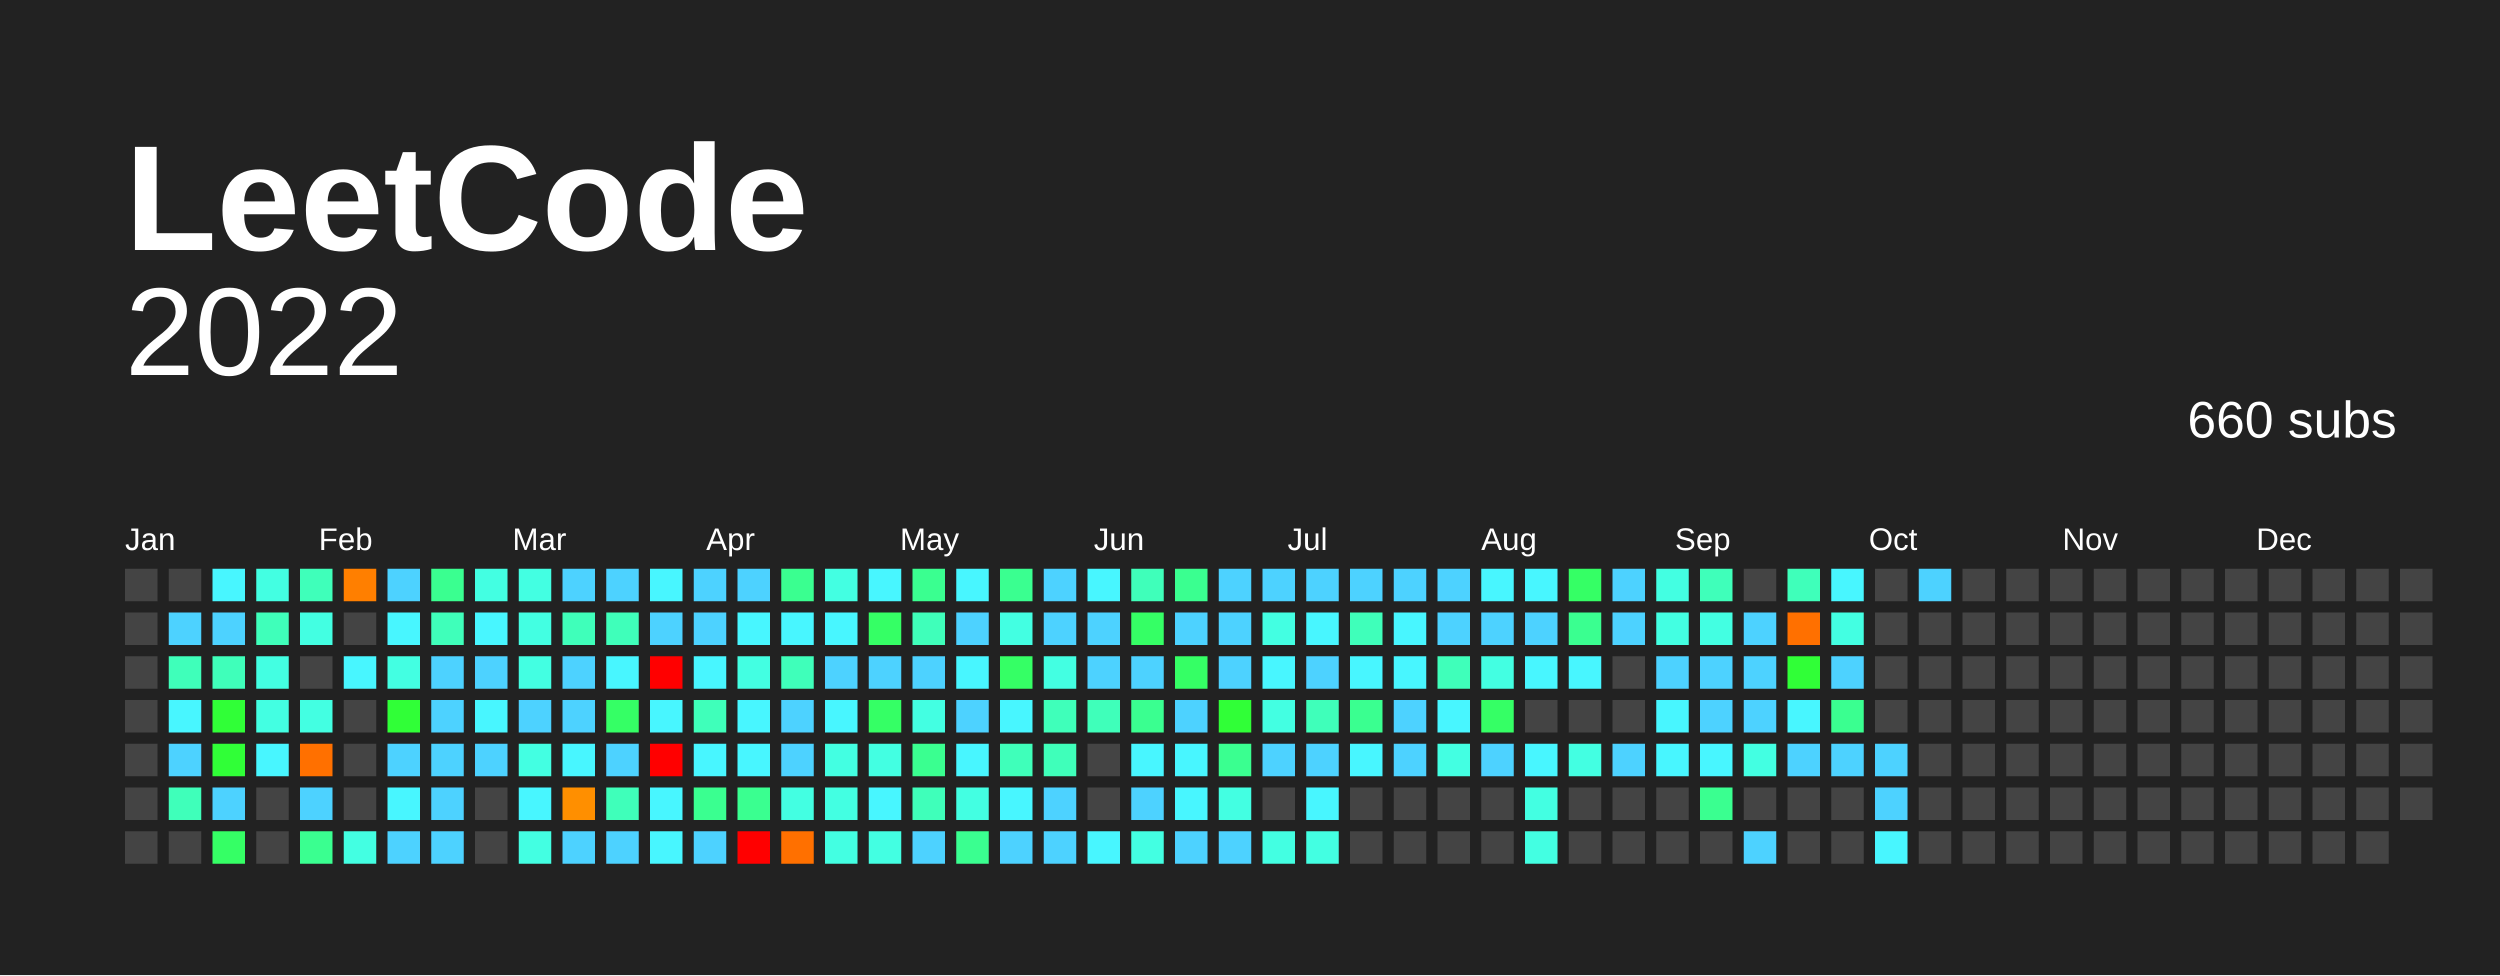
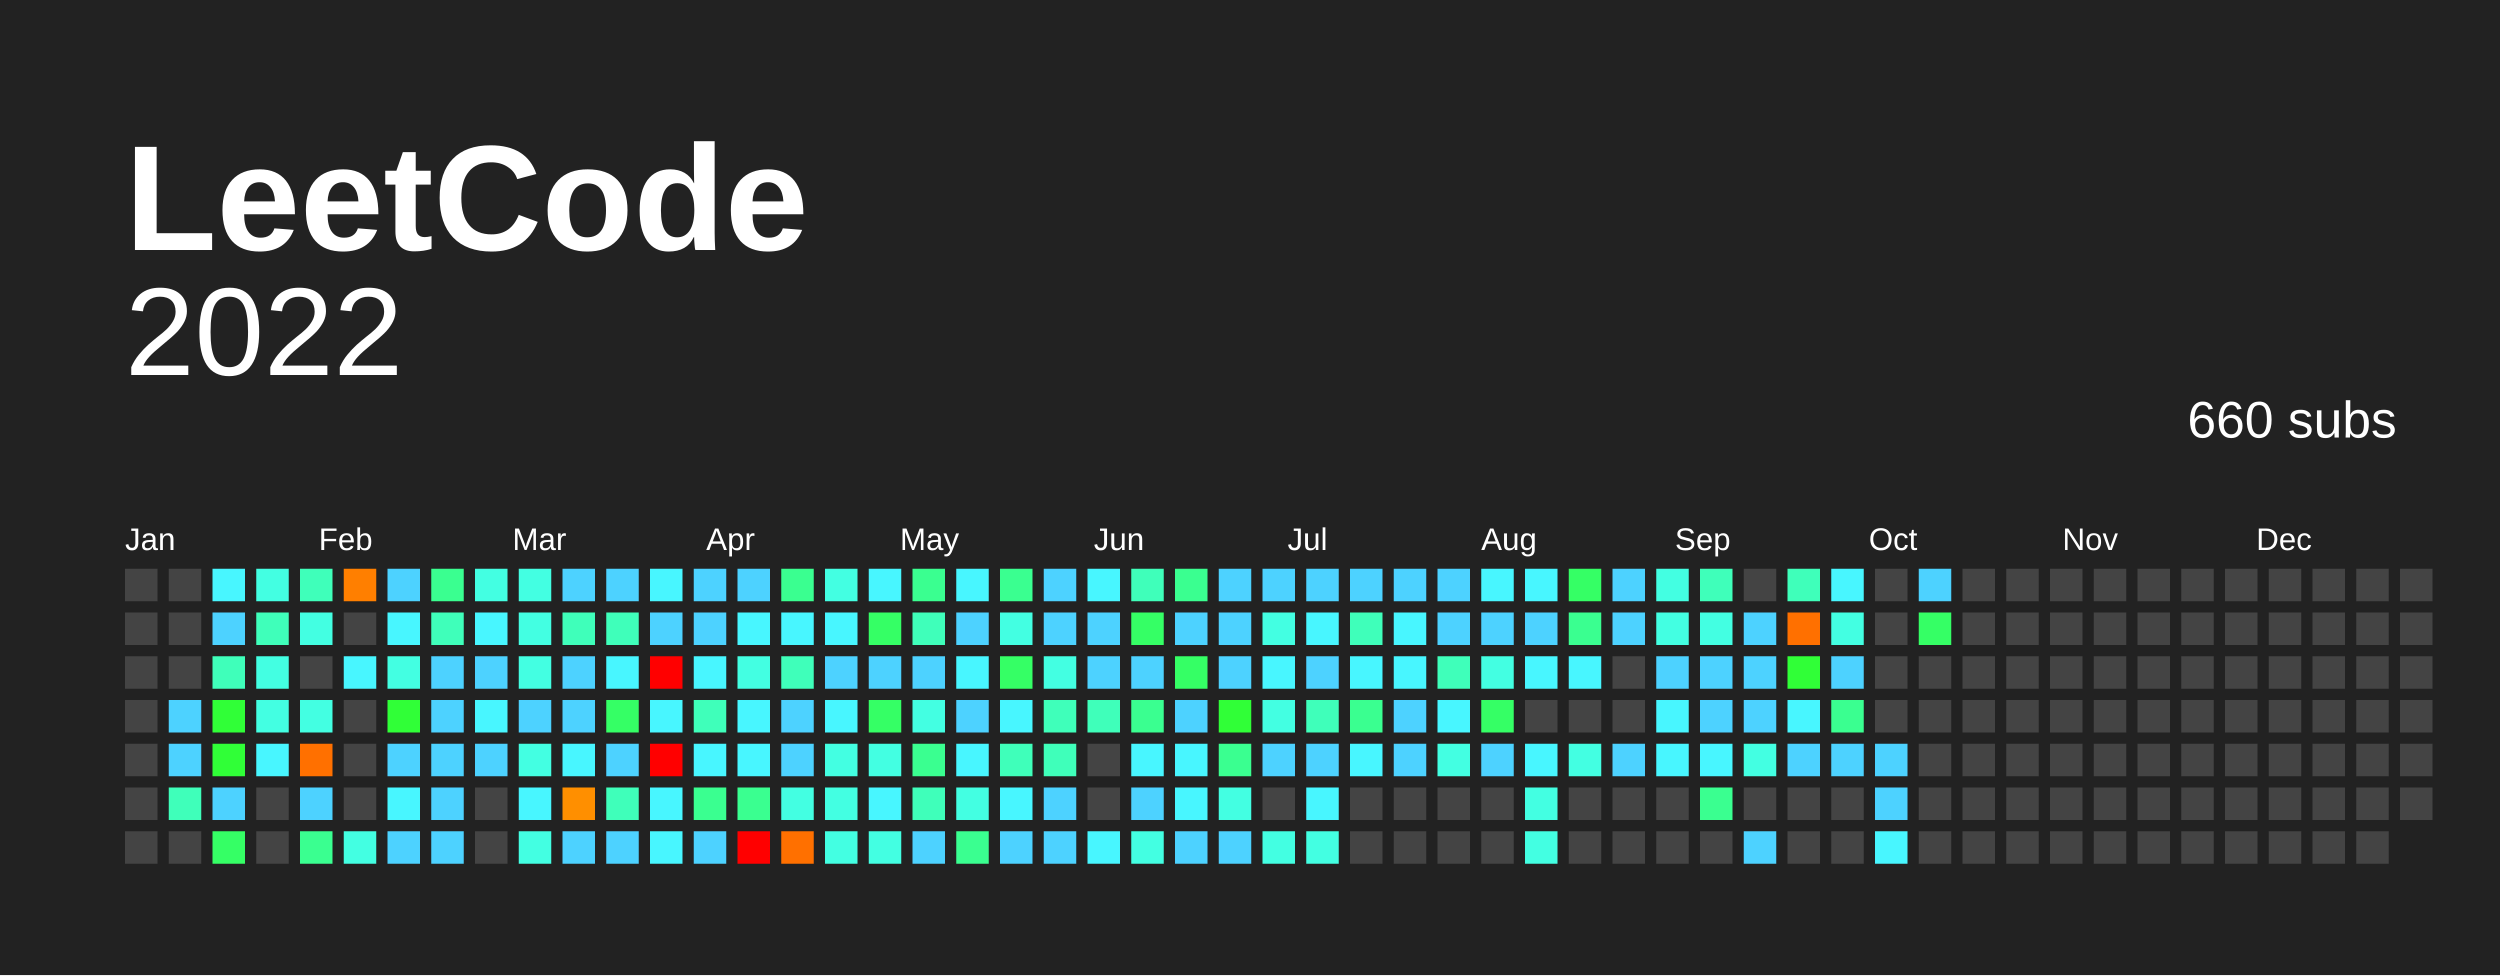
<svg xmlns="http://www.w3.org/2000/svg" baseProfile="full" height="78mm" version="1.1" viewBox="0,0,200,78" width="200mm">
  <defs />
  <rect fill="#222222" height="78" width="200" x="0" y="0" />
  <text fill="#FFFFFF" style="font-size:12px; font-family:Arial; font-weight:bold;" x="10" y="20"> LeetCode</text>
  <text alignment-baseline="hanging" fill="#FFFFFF" style="font-size:10.0px; font-family:Arial;" x="10" y="30">2022</text>
  <text alignment-baseline="hanging" fill="#FFFFFF" style="font-size:4.125px; font-family:Arial;" x="175" y="35">660 subs</text>
  <text fill="#FFFFFF" style="font-size:2.5px; font-family:Arial" x="10.0" y="44">Jan</text>
  <text fill="#FFFFFF" style="font-size:2.5px; font-family:Arial" x="25.5" y="44">Feb</text>
  <text fill="#FFFFFF" style="font-size:2.5px; font-family:Arial" x="41.0" y="44">Mar</text>
  <text fill="#FFFFFF" style="font-size:2.5px; font-family:Arial" x="56.5" y="44">Apr</text>
  <text fill="#FFFFFF" style="font-size:2.5px; font-family:Arial" x="72.0" y="44">May</text>
  <text fill="#FFFFFF" style="font-size:2.5px; font-family:Arial" x="87.5" y="44">Jun</text>
  <text fill="#FFFFFF" style="font-size:2.5px; font-family:Arial" x="103.0" y="44">Jul</text>
  <text fill="#FFFFFF" style="font-size:2.5px; font-family:Arial" x="118.5" y="44">Aug</text>
  <text fill="#FFFFFF" style="font-size:2.5px; font-family:Arial" x="134.0" y="44">Sep</text>
  <text fill="#FFFFFF" style="font-size:2.5px; font-family:Arial" x="149.5" y="44">Oct</text>
  <text fill="#FFFFFF" style="font-size:2.5px; font-family:Arial" x="165.0" y="44">Nov</text>
  <text fill="#FFFFFF" style="font-size:2.5px; font-family:Arial" x="180.5" y="44">Dec</text>
  <rect fill="#444444" height="2.6" width="2.6" x="10.0" y="45.5" />
  <rect fill="#444444" height="2.6" width="2.6" x="10.0" y="49.0" />
  <rect fill="#444444" height="2.6" width="2.6" x="10.0" y="52.5" />
  <rect fill="#444444" height="2.6" width="2.6" x="10.0" y="56.0" />
  <rect fill="#444444" height="2.6" width="2.6" x="10.0" y="59.5" />
  <rect fill="#444444" height="2.6" width="2.6" x="10.0" y="63.0" />
  <rect fill="#444444" height="2.6" width="2.6" x="10.0" y="66.5" />
  <rect fill="#444444" height="2.6" width="2.6" x="13.5" y="45.5" />
-   <rect fill="#4dd2ff" height="2.6" width="2.6" x="13.5" y="49.0" />
-   <rect fill="#3fffba" height="2.6" width="2.6" x="13.5" y="52.5" />
-   <rect fill="#48f6ff" height="2.6" width="2.6" x="13.5" y="56.0" />
+   <rect fill="#444444" height="2.6" width="2.6" x="13.5" y="49.0" />
+   <rect fill="#444444" height="2.6" width="2.6" x="13.5" y="52.5" />
+   <rect fill="#4dd2ff" height="2.6" width="2.6" x="13.5" y="56.0" />
  <rect fill="#4dd2ff" height="2.6" width="2.6" x="13.5" y="59.5" />
  <rect fill="#3fffba" height="2.6" width="2.6" x="13.5" y="63.0" />
  <rect fill="#444444" height="2.6" width="2.6" x="13.5" y="66.5" />
  <rect fill="#48f6ff" height="2.6" width="2.6" x="17.0" y="45.5" />
  <rect fill="#4dd2ff" height="2.6" width="2.6" x="17.0" y="49.0" />
  <rect fill="#3fffba" height="2.6" width="2.6" x="17.0" y="52.5" />
  <rect fill="#30ff37" height="2.6" width="2.6" x="17.0" y="56.0" />
  <rect fill="#30ff37" height="2.6" width="2.6" x="17.0" y="59.5" />
  <rect fill="#4dd2ff" height="2.6" width="2.6" x="17.0" y="63.0" />
  <rect fill="#35ff65" height="2.6" width="2.6" x="17.0" y="66.5" />
  <rect fill="#43ffe2" height="2.6" width="2.6" x="20.5" y="45.5" />
  <rect fill="#3fffba" height="2.6" width="2.6" x="20.5" y="49.0" />
  <rect fill="#43ffe2" height="2.6" width="2.6" x="20.5" y="52.5" />
  <rect fill="#43ffe2" height="2.6" width="2.6" x="20.5" y="56.0" />
  <rect fill="#48f6ff" height="2.6" width="2.6" x="20.5" y="59.5" />
  <rect fill="#444444" height="2.6" width="2.6" x="20.5" y="63.0" />
  <rect fill="#444444" height="2.6" width="2.6" x="20.5" y="66.5" />
  <rect fill="#3fffba" height="2.6" width="2.6" x="24.0" y="45.5" />
  <rect fill="#43ffe2" height="2.6" width="2.6" x="24.0" y="49.0" />
  <rect fill="#444444" height="2.6" width="2.6" x="24.0" y="52.5" />
  <rect fill="#43ffe2" height="2.6" width="2.6" x="24.0" y="56.0" />
  <rect fill="#ff7000" height="2.6" width="2.6" x="24.0" y="59.5" />
  <rect fill="#4dd2ff" height="2.6" width="2.6" x="24.0" y="63.0" />
  <rect fill="#3aff90" height="2.6" width="2.6" x="24.0" y="66.5" />
  <rect fill="#ff7f00" height="2.6" width="2.6" x="27.5" y="45.5" />
  <rect fill="#444444" height="2.6" width="2.6" x="27.5" y="49.0" />
  <rect fill="#48f6ff" height="2.6" width="2.6" x="27.5" y="52.5" />
  <rect fill="#444444" height="2.6" width="2.6" x="27.5" y="56.0" />
  <rect fill="#444444" height="2.6" width="2.6" x="27.5" y="59.5" />
  <rect fill="#444444" height="2.6" width="2.6" x="27.5" y="63.0" />
  <rect fill="#43ffe2" height="2.6" width="2.6" x="27.5" y="66.5" />
  <rect fill="#4dd2ff" height="2.6" width="2.6" x="31.0" y="45.5" />
  <rect fill="#48f6ff" height="2.6" width="2.6" x="31.0" y="49.0" />
  <rect fill="#43ffe2" height="2.6" width="2.6" x="31.0" y="52.5" />
  <rect fill="#30ff37" height="2.6" width="2.6" x="31.0" y="56.0" />
  <rect fill="#4dd2ff" height="2.6" width="2.6" x="31.0" y="59.5" />
  <rect fill="#48f6ff" height="2.6" width="2.6" x="31.0" y="63.0" />
  <rect fill="#4dd2ff" height="2.6" width="2.6" x="31.0" y="66.5" />
  <rect fill="#3aff90" height="2.6" width="2.6" x="34.5" y="45.5" />
  <rect fill="#3fffba" height="2.6" width="2.6" x="34.5" y="49.0" />
  <rect fill="#4dd2ff" height="2.6" width="2.6" x="34.5" y="52.5" />
  <rect fill="#4dd2ff" height="2.6" width="2.6" x="34.5" y="56.0" />
  <rect fill="#4dd2ff" height="2.6" width="2.6" x="34.5" y="59.5" />
  <rect fill="#4dd2ff" height="2.6" width="2.6" x="34.5" y="63.0" />
  <rect fill="#4dd2ff" height="2.6" width="2.6" x="34.5" y="66.5" />
  <rect fill="#43ffe2" height="2.6" width="2.6" x="38.0" y="45.5" />
  <rect fill="#48f6ff" height="2.6" width="2.6" x="38.0" y="49.0" />
  <rect fill="#4dd2ff" height="2.6" width="2.6" x="38.0" y="52.5" />
  <rect fill="#48f6ff" height="2.6" width="2.6" x="38.0" y="56.0" />
  <rect fill="#4dd2ff" height="2.6" width="2.6" x="38.0" y="59.5" />
  <rect fill="#444444" height="2.6" width="2.6" x="38.0" y="63.0" />
  <rect fill="#444444" height="2.6" width="2.6" x="38.0" y="66.5" />
  <rect fill="#43ffe2" height="2.6" width="2.6" x="41.5" y="45.5" />
  <rect fill="#43ffe2" height="2.6" width="2.6" x="41.5" y="49.0" />
  <rect fill="#43ffe2" height="2.6" width="2.6" x="41.5" y="52.5" />
  <rect fill="#4dd2ff" height="2.6" width="2.6" x="41.5" y="56.0" />
  <rect fill="#43ffe2" height="2.6" width="2.6" x="41.5" y="59.5" />
  <rect fill="#48f6ff" height="2.6" width="2.6" x="41.5" y="63.0" />
  <rect fill="#43ffe2" height="2.6" width="2.6" x="41.5" y="66.5" />
  <rect fill="#4dd2ff" height="2.6" width="2.6" x="45.0" y="45.5" />
  <rect fill="#3fffba" height="2.6" width="2.6" x="45.0" y="49.0" />
  <rect fill="#4dd2ff" height="2.6" width="2.6" x="45.0" y="52.5" />
  <rect fill="#4dd2ff" height="2.6" width="2.6" x="45.0" y="56.0" />
  <rect fill="#48f6ff" height="2.6" width="2.6" x="45.0" y="59.5" />
  <rect fill="#ff8f00" height="2.6" width="2.6" x="45.0" y="63.0" />
  <rect fill="#4dd2ff" height="2.6" width="2.6" x="45.0" y="66.5" />
  <rect fill="#4dd2ff" height="2.6" width="2.6" x="48.5" y="45.5" />
  <rect fill="#3fffba" height="2.6" width="2.6" x="48.5" y="49.0" />
  <rect fill="#48f6ff" height="2.6" width="2.6" x="48.5" y="52.5" />
  <rect fill="#35ff65" height="2.6" width="2.6" x="48.5" y="56.0" />
  <rect fill="#4dd2ff" height="2.6" width="2.6" x="48.5" y="59.5" />
  <rect fill="#3fffba" height="2.6" width="2.6" x="48.5" y="63.0" />
  <rect fill="#4dd2ff" height="2.6" width="2.6" x="48.5" y="66.5" />
  <rect fill="#48f6ff" height="2.6" width="2.6" x="52.0" y="45.5" />
  <rect fill="#4dd2ff" height="2.6" width="2.6" x="52.0" y="49.0" />
  <rect fill="red" height="2.6" width="2.6" x="52.0" y="52.5" />
  <rect fill="#48f6ff" height="2.6" width="2.6" x="52.0" y="56.0" />
  <rect fill="red" height="2.6" width="2.6" x="52.0" y="59.5" />
  <rect fill="#48f6ff" height="2.6" width="2.6" x="52.0" y="63.0" />
  <rect fill="#48f6ff" height="2.6" width="2.6" x="52.0" y="66.5" />
  <rect fill="#4dd2ff" height="2.6" width="2.6" x="55.5" y="45.5" />
  <rect fill="#4dd2ff" height="2.6" width="2.6" x="55.5" y="49.0" />
  <rect fill="#48f6ff" height="2.6" width="2.6" x="55.5" y="52.5" />
  <rect fill="#3fffba" height="2.6" width="2.6" x="55.5" y="56.0" />
  <rect fill="#48f6ff" height="2.6" width="2.6" x="55.5" y="59.5" />
  <rect fill="#3aff90" height="2.6" width="2.6" x="55.5" y="63.0" />
  <rect fill="#4dd2ff" height="2.6" width="2.6" x="55.5" y="66.5" />
  <rect fill="#4dd2ff" height="2.6" width="2.6" x="59.0" y="45.5" />
  <rect fill="#48f6ff" height="2.6" width="2.6" x="59.0" y="49.0" />
  <rect fill="#43ffe2" height="2.6" width="2.6" x="59.0" y="52.5" />
  <rect fill="#48f6ff" height="2.6" width="2.6" x="59.0" y="56.0" />
  <rect fill="#48f6ff" height="2.6" width="2.6" x="59.0" y="59.5" />
  <rect fill="#3aff90" height="2.6" width="2.6" x="59.0" y="63.0" />
  <rect fill="red" height="2.6" width="2.6" x="59.0" y="66.5" />
  <rect fill="#3aff90" height="2.6" width="2.6" x="62.5" y="45.5" />
  <rect fill="#48f6ff" height="2.6" width="2.6" x="62.5" y="49.0" />
  <rect fill="#3fffba" height="2.6" width="2.6" x="62.5" y="52.5" />
  <rect fill="#4dd2ff" height="2.6" width="2.6" x="62.5" y="56.0" />
  <rect fill="#4dd2ff" height="2.6" width="2.6" x="62.5" y="59.5" />
  <rect fill="#43ffe2" height="2.6" width="2.6" x="62.5" y="63.0" />
  <rect fill="#ff7000" height="2.6" width="2.6" x="62.5" y="66.5" />
  <rect fill="#43ffe2" height="2.6" width="2.6" x="66.0" y="45.5" />
  <rect fill="#48f6ff" height="2.6" width="2.6" x="66.0" y="49.0" />
  <rect fill="#4dd2ff" height="2.6" width="2.6" x="66.0" y="52.5" />
  <rect fill="#48f6ff" height="2.6" width="2.6" x="66.0" y="56.0" />
  <rect fill="#43ffe2" height="2.6" width="2.6" x="66.0" y="59.5" />
  <rect fill="#43ffe2" height="2.6" width="2.6" x="66.0" y="63.0" />
  <rect fill="#43ffe2" height="2.6" width="2.6" x="66.0" y="66.5" />
  <rect fill="#48f6ff" height="2.6" width="2.6" x="69.5" y="45.5" />
  <rect fill="#35ff65" height="2.6" width="2.6" x="69.5" y="49.0" />
  <rect fill="#4dd2ff" height="2.6" width="2.6" x="69.5" y="52.5" />
  <rect fill="#35ff65" height="2.6" width="2.6" x="69.5" y="56.0" />
  <rect fill="#43ffe2" height="2.6" width="2.6" x="69.5" y="59.5" />
  <rect fill="#48f6ff" height="2.6" width="2.6" x="69.5" y="63.0" />
  <rect fill="#43ffe2" height="2.6" width="2.6" x="69.5" y="66.5" />
  <rect fill="#3aff90" height="2.6" width="2.6" x="73.0" y="45.5" />
  <rect fill="#3fffba" height="2.6" width="2.6" x="73.0" y="49.0" />
  <rect fill="#4dd2ff" height="2.6" width="2.6" x="73.0" y="52.5" />
  <rect fill="#43ffe2" height="2.6" width="2.6" x="73.0" y="56.0" />
  <rect fill="#3aff90" height="2.6" width="2.6" x="73.0" y="59.5" />
  <rect fill="#3fffba" height="2.6" width="2.6" x="73.0" y="63.0" />
  <rect fill="#4dd2ff" height="2.6" width="2.6" x="73.0" y="66.5" />
  <rect fill="#48f6ff" height="2.6" width="2.6" x="76.5" y="45.5" />
  <rect fill="#4dd2ff" height="2.6" width="2.6" x="76.5" y="49.0" />
  <rect fill="#48f6ff" height="2.6" width="2.6" x="76.5" y="52.5" />
  <rect fill="#4dd2ff" height="2.6" width="2.6" x="76.5" y="56.0" />
  <rect fill="#48f6ff" height="2.6" width="2.6" x="76.5" y="59.5" />
  <rect fill="#43ffe2" height="2.6" width="2.6" x="76.5" y="63.0" />
  <rect fill="#3aff90" height="2.6" width="2.6" x="76.5" y="66.5" />
  <rect fill="#3aff90" height="2.6" width="2.6" x="80.0" y="45.5" />
  <rect fill="#43ffe2" height="2.6" width="2.6" x="80.0" y="49.0" />
  <rect fill="#35ff65" height="2.6" width="2.6" x="80.0" y="52.5" />
  <rect fill="#48f6ff" height="2.6" width="2.6" x="80.0" y="56.0" />
  <rect fill="#3fffba" height="2.6" width="2.6" x="80.0" y="59.5" />
  <rect fill="#48f6ff" height="2.6" width="2.6" x="80.0" y="63.0" />
  <rect fill="#4dd2ff" height="2.6" width="2.6" x="80.0" y="66.5" />
  <rect fill="#4dd2ff" height="2.6" width="2.6" x="83.5" y="45.5" />
  <rect fill="#4dd2ff" height="2.6" width="2.6" x="83.5" y="49.0" />
  <rect fill="#43ffe2" height="2.6" width="2.6" x="83.5" y="52.5" />
  <rect fill="#3fffba" height="2.6" width="2.6" x="83.5" y="56.0" />
  <rect fill="#3fffba" height="2.6" width="2.6" x="83.5" y="59.5" />
  <rect fill="#4dd2ff" height="2.6" width="2.6" x="83.5" y="63.0" />
  <rect fill="#4dd2ff" height="2.6" width="2.6" x="83.5" y="66.5" />
  <rect fill="#48f6ff" height="2.6" width="2.6" x="87.0" y="45.5" />
  <rect fill="#4dd2ff" height="2.6" width="2.6" x="87.0" y="49.0" />
  <rect fill="#4dd2ff" height="2.6" width="2.6" x="87.0" y="52.5" />
  <rect fill="#3fffba" height="2.6" width="2.6" x="87.0" y="56.0" />
  <rect fill="#444444" height="2.6" width="2.6" x="87.0" y="59.5" />
  <rect fill="#444444" height="2.6" width="2.6" x="87.0" y="63.0" />
  <rect fill="#48f6ff" height="2.6" width="2.6" x="87.0" y="66.5" />
  <rect fill="#3fffba" height="2.6" width="2.6" x="90.5" y="45.5" />
  <rect fill="#35ff65" height="2.6" width="2.6" x="90.5" y="49.0" />
  <rect fill="#4dd2ff" height="2.6" width="2.6" x="90.5" y="52.5" />
  <rect fill="#3aff90" height="2.6" width="2.6" x="90.5" y="56.0" />
  <rect fill="#48f6ff" height="2.6" width="2.6" x="90.5" y="59.5" />
  <rect fill="#4dd2ff" height="2.6" width="2.6" x="90.5" y="63.0" />
  <rect fill="#43ffe2" height="2.6" width="2.6" x="90.5" y="66.5" />
  <rect fill="#3aff90" height="2.6" width="2.6" x="94.0" y="45.5" />
  <rect fill="#4dd2ff" height="2.6" width="2.6" x="94.0" y="49.0" />
  <rect fill="#35ff65" height="2.6" width="2.6" x="94.0" y="52.5" />
  <rect fill="#4dd2ff" height="2.6" width="2.6" x="94.0" y="56.0" />
  <rect fill="#48f6ff" height="2.6" width="2.6" x="94.0" y="59.5" />
  <rect fill="#48f6ff" height="2.6" width="2.6" x="94.0" y="63.0" />
  <rect fill="#4dd2ff" height="2.6" width="2.6" x="94.0" y="66.5" />
  <rect fill="#4dd2ff" height="2.6" width="2.6" x="97.5" y="45.5" />
  <rect fill="#4dd2ff" height="2.6" width="2.6" x="97.5" y="49.0" />
  <rect fill="#4dd2ff" height="2.6" width="2.6" x="97.5" y="52.5" />
  <rect fill="#30ff37" height="2.6" width="2.6" x="97.5" y="56.0" />
  <rect fill="#3aff90" height="2.6" width="2.6" x="97.5" y="59.5" />
  <rect fill="#43ffe2" height="2.6" width="2.6" x="97.5" y="63.0" />
  <rect fill="#4dd2ff" height="2.6" width="2.6" x="97.5" y="66.5" />
  <rect fill="#4dd2ff" height="2.6" width="2.6" x="101.0" y="45.5" />
  <rect fill="#43ffe2" height="2.6" width="2.6" x="101.0" y="49.0" />
  <rect fill="#48f6ff" height="2.6" width="2.6" x="101.0" y="52.5" />
  <rect fill="#43ffe2" height="2.6" width="2.6" x="101.0" y="56.0" />
  <rect fill="#4dd2ff" height="2.6" width="2.6" x="101.0" y="59.5" />
  <rect fill="#444444" height="2.6" width="2.6" x="101.0" y="63.0" />
  <rect fill="#43ffe2" height="2.6" width="2.6" x="101.0" y="66.5" />
  <rect fill="#4dd2ff" height="2.6" width="2.6" x="104.5" y="45.5" />
  <rect fill="#48f6ff" height="2.6" width="2.6" x="104.5" y="49.0" />
  <rect fill="#4dd2ff" height="2.6" width="2.6" x="104.5" y="52.5" />
  <rect fill="#3fffba" height="2.6" width="2.6" x="104.5" y="56.0" />
  <rect fill="#4dd2ff" height="2.6" width="2.6" x="104.5" y="59.5" />
  <rect fill="#48f6ff" height="2.6" width="2.6" x="104.5" y="63.0" />
  <rect fill="#43ffe2" height="2.6" width="2.6" x="104.5" y="66.5" />
  <rect fill="#4dd2ff" height="2.6" width="2.6" x="108.0" y="45.5" />
  <rect fill="#3fffba" height="2.6" width="2.6" x="108.0" y="49.0" />
  <rect fill="#48f6ff" height="2.6" width="2.6" x="108.0" y="52.5" />
  <rect fill="#3aff90" height="2.6" width="2.6" x="108.0" y="56.0" />
  <rect fill="#48f6ff" height="2.6" width="2.6" x="108.0" y="59.5" />
  <rect fill="#444444" height="2.6" width="2.6" x="108.0" y="63.0" />
  <rect fill="#444444" height="2.6" width="2.6" x="108.0" y="66.5" />
  <rect fill="#4dd2ff" height="2.6" width="2.6" x="111.5" y="45.5" />
  <rect fill="#48f6ff" height="2.6" width="2.6" x="111.5" y="49.0" />
  <rect fill="#48f6ff" height="2.6" width="2.6" x="111.5" y="52.5" />
  <rect fill="#4dd2ff" height="2.6" width="2.6" x="111.5" y="56.0" />
  <rect fill="#4dd2ff" height="2.6" width="2.6" x="111.5" y="59.5" />
  <rect fill="#444444" height="2.6" width="2.6" x="111.5" y="63.0" />
  <rect fill="#444444" height="2.6" width="2.6" x="111.5" y="66.5" />
  <rect fill="#4dd2ff" height="2.6" width="2.6" x="115.0" y="45.5" />
  <rect fill="#4dd2ff" height="2.6" width="2.6" x="115.0" y="49.0" />
  <rect fill="#3fffba" height="2.6" width="2.6" x="115.0" y="52.5" />
  <rect fill="#48f6ff" height="2.6" width="2.6" x="115.0" y="56.0" />
  <rect fill="#43ffe2" height="2.6" width="2.6" x="115.0" y="59.5" />
  <rect fill="#444444" height="2.6" width="2.6" x="115.0" y="63.0" />
  <rect fill="#444444" height="2.6" width="2.6" x="115.0" y="66.5" />
  <rect fill="#48f6ff" height="2.6" width="2.6" x="118.5" y="45.5" />
  <rect fill="#4dd2ff" height="2.6" width="2.6" x="118.5" y="49.0" />
  <rect fill="#43ffe2" height="2.6" width="2.6" x="118.5" y="52.5" />
  <rect fill="#35ff65" height="2.6" width="2.6" x="118.5" y="56.0" />
  <rect fill="#4dd2ff" height="2.6" width="2.6" x="118.5" y="59.5" />
  <rect fill="#444444" height="2.6" width="2.6" x="118.5" y="63.0" />
  <rect fill="#444444" height="2.6" width="2.6" x="118.5" y="66.5" />
  <rect fill="#48f6ff" height="2.6" width="2.6" x="122.0" y="45.5" />
  <rect fill="#4dd2ff" height="2.6" width="2.6" x="122.0" y="49.0" />
  <rect fill="#48f6ff" height="2.6" width="2.6" x="122.0" y="52.5" />
  <rect fill="#444444" height="2.6" width="2.6" x="122.0" y="56.0" />
  <rect fill="#48f6ff" height="2.6" width="2.6" x="122.0" y="59.5" />
  <rect fill="#43ffe2" height="2.6" width="2.6" x="122.0" y="63.0" />
  <rect fill="#43ffe2" height="2.6" width="2.6" x="122.0" y="66.5" />
  <rect fill="#35ff65" height="2.6" width="2.6" x="125.5" y="45.5" />
  <rect fill="#3aff90" height="2.6" width="2.6" x="125.5" y="49.0" />
  <rect fill="#48f6ff" height="2.6" width="2.6" x="125.5" y="52.5" />
  <rect fill="#444444" height="2.6" width="2.6" x="125.5" y="56.0" />
  <rect fill="#43ffe2" height="2.6" width="2.6" x="125.5" y="59.5" />
  <rect fill="#444444" height="2.6" width="2.6" x="125.5" y="63.0" />
  <rect fill="#444444" height="2.6" width="2.6" x="125.5" y="66.5" />
  <rect fill="#4dd2ff" height="2.6" width="2.6" x="129.0" y="45.5" />
  <rect fill="#4dd2ff" height="2.6" width="2.6" x="129.0" y="49.0" />
  <rect fill="#444444" height="2.6" width="2.6" x="129.0" y="52.5" />
  <rect fill="#444444" height="2.6" width="2.6" x="129.0" y="56.0" />
  <rect fill="#4dd2ff" height="2.6" width="2.6" x="129.0" y="59.5" />
  <rect fill="#444444" height="2.6" width="2.6" x="129.0" y="63.0" />
  <rect fill="#444444" height="2.6" width="2.6" x="129.0" y="66.5" />
  <rect fill="#43ffe2" height="2.6" width="2.6" x="132.5" y="45.5" />
  <rect fill="#43ffe2" height="2.6" width="2.6" x="132.5" y="49.0" />
  <rect fill="#4dd2ff" height="2.6" width="2.6" x="132.5" y="52.5" />
  <rect fill="#48f6ff" height="2.6" width="2.6" x="132.5" y="56.0" />
  <rect fill="#48f6ff" height="2.6" width="2.6" x="132.5" y="59.5" />
  <rect fill="#444444" height="2.6" width="2.6" x="132.5" y="63.0" />
  <rect fill="#444444" height="2.6" width="2.6" x="132.5" y="66.5" />
  <rect fill="#3fffba" height="2.6" width="2.6" x="136.0" y="45.5" />
  <rect fill="#43ffe2" height="2.6" width="2.6" x="136.0" y="49.0" />
  <rect fill="#4dd2ff" height="2.6" width="2.6" x="136.0" y="52.5" />
  <rect fill="#4dd2ff" height="2.6" width="2.6" x="136.0" y="56.0" />
  <rect fill="#48f6ff" height="2.6" width="2.6" x="136.0" y="59.5" />
  <rect fill="#3aff90" height="2.6" width="2.6" x="136.0" y="63.0" />
  <rect fill="#444444" height="2.6" width="2.6" x="136.0" y="66.5" />
  <rect fill="#444444" height="2.6" width="2.6" x="139.5" y="45.5" />
  <rect fill="#4dd2ff" height="2.6" width="2.6" x="139.5" y="49.0" />
  <rect fill="#4dd2ff" height="2.6" width="2.6" x="139.5" y="52.5" />
  <rect fill="#4dd2ff" height="2.6" width="2.6" x="139.5" y="56.0" />
  <rect fill="#43ffe2" height="2.6" width="2.6" x="139.5" y="59.5" />
  <rect fill="#444444" height="2.6" width="2.6" x="139.5" y="63.0" />
  <rect fill="#4dd2ff" height="2.6" width="2.6" x="139.5" y="66.5" />
  <rect fill="#3fffba" height="2.6" width="2.6" x="143.0" y="45.5" />
  <rect fill="#ff7000" height="2.6" width="2.6" x="143.0" y="49.0" />
  <rect fill="#30ff37" height="2.6" width="2.6" x="143.0" y="52.5" />
  <rect fill="#48f6ff" height="2.6" width="2.6" x="143.0" y="56.0" />
  <rect fill="#4dd2ff" height="2.6" width="2.6" x="143.0" y="59.5" />
  <rect fill="#444444" height="2.6" width="2.6" x="143.0" y="63.0" />
  <rect fill="#444444" height="2.6" width="2.6" x="143.0" y="66.5" />
  <rect fill="#48f6ff" height="2.6" width="2.6" x="146.5" y="45.5" />
  <rect fill="#43ffe2" height="2.6" width="2.6" x="146.5" y="49.0" />
  <rect fill="#4dd2ff" height="2.6" width="2.6" x="146.5" y="52.5" />
  <rect fill="#3aff90" height="2.6" width="2.6" x="146.5" y="56.0" />
  <rect fill="#4dd2ff" height="2.6" width="2.6" x="146.5" y="59.5" />
  <rect fill="#444444" height="2.6" width="2.6" x="146.5" y="63.0" />
  <rect fill="#444444" height="2.6" width="2.6" x="146.5" y="66.5" />
  <rect fill="#444444" height="2.6" width="2.6" x="150.0" y="45.5" />
  <rect fill="#444444" height="2.6" width="2.6" x="150.0" y="49.0" />
  <rect fill="#444444" height="2.6" width="2.6" x="150.0" y="52.5" />
  <rect fill="#444444" height="2.6" width="2.6" x="150.0" y="56.0" />
  <rect fill="#4dd2ff" height="2.6" width="2.6" x="150.0" y="59.5" />
  <rect fill="#4dd2ff" height="2.6" width="2.6" x="150.0" y="63.0" />
  <rect fill="#48f6ff" height="2.6" width="2.6" x="150.0" y="66.5" />
  <rect fill="#4dd2ff" height="2.6" width="2.6" x="153.5" y="45.5" />
-   <rect fill="#444444" height="2.6" width="2.6" x="153.5" y="49.0" />
+   <rect fill="#35ff65" height="2.6" width="2.6" x="153.5" y="49.0" />
  <rect fill="#444444" height="2.6" width="2.6" x="153.5" y="52.5" />
  <rect fill="#444444" height="2.6" width="2.6" x="153.5" y="56.0" />
  <rect fill="#444444" height="2.6" width="2.6" x="153.5" y="59.5" />
  <rect fill="#444444" height="2.6" width="2.6" x="153.5" y="63.0" />
  <rect fill="#444444" height="2.6" width="2.6" x="153.5" y="66.5" />
  <rect fill="#444444" height="2.6" width="2.6" x="157.0" y="45.5" />
  <rect fill="#444444" height="2.6" width="2.6" x="157.0" y="49.0" />
  <rect fill="#444444" height="2.6" width="2.6" x="157.0" y="52.5" />
  <rect fill="#444444" height="2.6" width="2.6" x="157.0" y="56.0" />
  <rect fill="#444444" height="2.6" width="2.6" x="157.0" y="59.5" />
  <rect fill="#444444" height="2.6" width="2.6" x="157.0" y="63.0" />
  <rect fill="#444444" height="2.6" width="2.6" x="157.0" y="66.5" />
  <rect fill="#444444" height="2.6" width="2.6" x="160.5" y="45.5" />
  <rect fill="#444444" height="2.6" width="2.6" x="160.5" y="49.0" />
  <rect fill="#444444" height="2.6" width="2.6" x="160.5" y="52.5" />
  <rect fill="#444444" height="2.6" width="2.6" x="160.5" y="56.0" />
  <rect fill="#444444" height="2.6" width="2.6" x="160.5" y="59.5" />
  <rect fill="#444444" height="2.6" width="2.6" x="160.5" y="63.0" />
  <rect fill="#444444" height="2.6" width="2.6" x="160.5" y="66.5" />
  <rect fill="#444444" height="2.6" width="2.6" x="164.0" y="45.5" />
  <rect fill="#444444" height="2.6" width="2.6" x="164.0" y="49.0" />
  <rect fill="#444444" height="2.6" width="2.6" x="164.0" y="52.5" />
  <rect fill="#444444" height="2.6" width="2.6" x="164.0" y="56.0" />
  <rect fill="#444444" height="2.6" width="2.6" x="164.0" y="59.5" />
  <rect fill="#444444" height="2.6" width="2.6" x="164.0" y="63.0" />
  <rect fill="#444444" height="2.6" width="2.6" x="164.0" y="66.5" />
  <rect fill="#444444" height="2.6" width="2.6" x="167.5" y="45.5" />
  <rect fill="#444444" height="2.6" width="2.6" x="167.5" y="49.0" />
  <rect fill="#444444" height="2.6" width="2.6" x="167.5" y="52.5" />
  <rect fill="#444444" height="2.6" width="2.6" x="167.5" y="56.0" />
  <rect fill="#444444" height="2.6" width="2.6" x="167.5" y="59.5" />
  <rect fill="#444444" height="2.6" width="2.6" x="167.5" y="63.0" />
  <rect fill="#444444" height="2.6" width="2.6" x="167.5" y="66.5" />
  <rect fill="#444444" height="2.6" width="2.6" x="171.0" y="45.5" />
  <rect fill="#444444" height="2.6" width="2.6" x="171.0" y="49.0" />
  <rect fill="#444444" height="2.6" width="2.6" x="171.0" y="52.5" />
  <rect fill="#444444" height="2.6" width="2.6" x="171.0" y="56.0" />
  <rect fill="#444444" height="2.6" width="2.6" x="171.0" y="59.5" />
  <rect fill="#444444" height="2.6" width="2.6" x="171.0" y="63.0" />
  <rect fill="#444444" height="2.6" width="2.6" x="171.0" y="66.5" />
  <rect fill="#444444" height="2.6" width="2.6" x="174.5" y="45.5" />
  <rect fill="#444444" height="2.6" width="2.6" x="174.5" y="49.0" />
  <rect fill="#444444" height="2.6" width="2.6" x="174.5" y="52.5" />
  <rect fill="#444444" height="2.6" width="2.6" x="174.5" y="56.0" />
  <rect fill="#444444" height="2.6" width="2.6" x="174.5" y="59.5" />
  <rect fill="#444444" height="2.6" width="2.6" x="174.5" y="63.0" />
  <rect fill="#444444" height="2.6" width="2.6" x="174.5" y="66.5" />
  <rect fill="#444444" height="2.6" width="2.6" x="178.0" y="45.5" />
  <rect fill="#444444" height="2.6" width="2.6" x="178.0" y="49.0" />
  <rect fill="#444444" height="2.6" width="2.6" x="178.0" y="52.5" />
  <rect fill="#444444" height="2.6" width="2.6" x="178.0" y="56.0" />
  <rect fill="#444444" height="2.6" width="2.6" x="178.0" y="59.5" />
  <rect fill="#444444" height="2.6" width="2.6" x="178.0" y="63.0" />
  <rect fill="#444444" height="2.6" width="2.6" x="178.0" y="66.5" />
  <rect fill="#444444" height="2.6" width="2.6" x="181.5" y="45.5" />
  <rect fill="#444444" height="2.6" width="2.6" x="181.5" y="49.0" />
  <rect fill="#444444" height="2.6" width="2.6" x="181.5" y="52.5" />
  <rect fill="#444444" height="2.6" width="2.6" x="181.5" y="56.0" />
  <rect fill="#444444" height="2.6" width="2.6" x="181.5" y="59.5" />
  <rect fill="#444444" height="2.6" width="2.6" x="181.5" y="63.0" />
  <rect fill="#444444" height="2.6" width="2.6" x="181.5" y="66.5" />
  <rect fill="#444444" height="2.6" width="2.6" x="185.0" y="45.5" />
  <rect fill="#444444" height="2.6" width="2.6" x="185.0" y="49.0" />
  <rect fill="#444444" height="2.6" width="2.6" x="185.0" y="52.5" />
  <rect fill="#444444" height="2.6" width="2.6" x="185.0" y="56.0" />
  <rect fill="#444444" height="2.6" width="2.6" x="185.0" y="59.5" />
  <rect fill="#444444" height="2.6" width="2.6" x="185.0" y="63.0" />
  <rect fill="#444444" height="2.6" width="2.6" x="185.0" y="66.5" />
  <rect fill="#444444" height="2.6" width="2.6" x="188.5" y="45.5" />
  <rect fill="#444444" height="2.6" width="2.6" x="188.5" y="49.0" />
  <rect fill="#444444" height="2.6" width="2.6" x="188.5" y="52.5" />
  <rect fill="#444444" height="2.6" width="2.6" x="188.5" y="56.0" />
  <rect fill="#444444" height="2.6" width="2.6" x="188.5" y="59.5" />
  <rect fill="#444444" height="2.6" width="2.6" x="188.5" y="63.0" />
  <rect fill="#444444" height="2.6" width="2.6" x="188.5" y="66.5" />
  <rect fill="#444444" height="2.6" width="2.6" x="192.0" y="45.5" />
  <rect fill="#444444" height="2.6" width="2.6" x="192.0" y="49.0" />
  <rect fill="#444444" height="2.6" width="2.6" x="192.0" y="52.5" />
  <rect fill="#444444" height="2.6" width="2.6" x="192.0" y="56.0" />
  <rect fill="#444444" height="2.6" width="2.6" x="192.0" y="59.5" />
  <rect fill="#444444" height="2.6" width="2.6" x="192.0" y="63.0" />
</svg>
